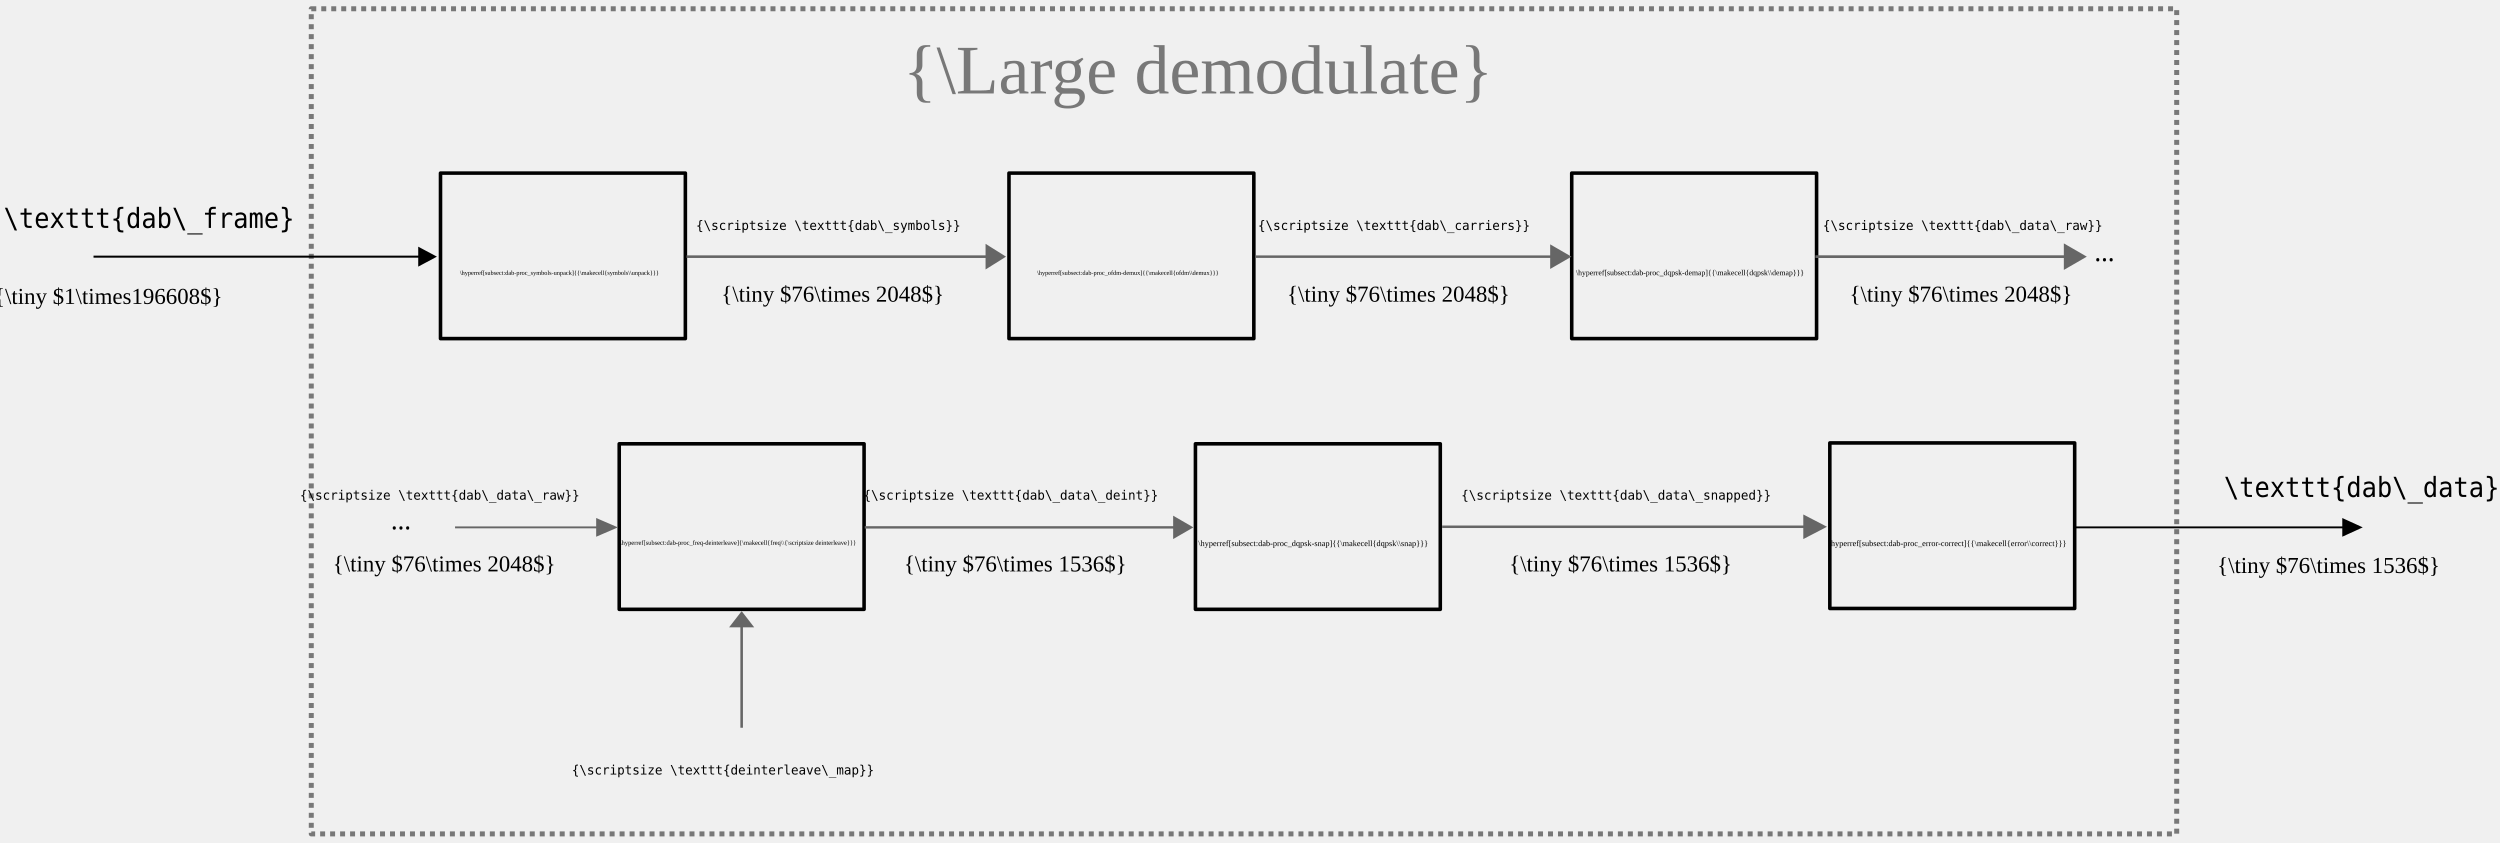
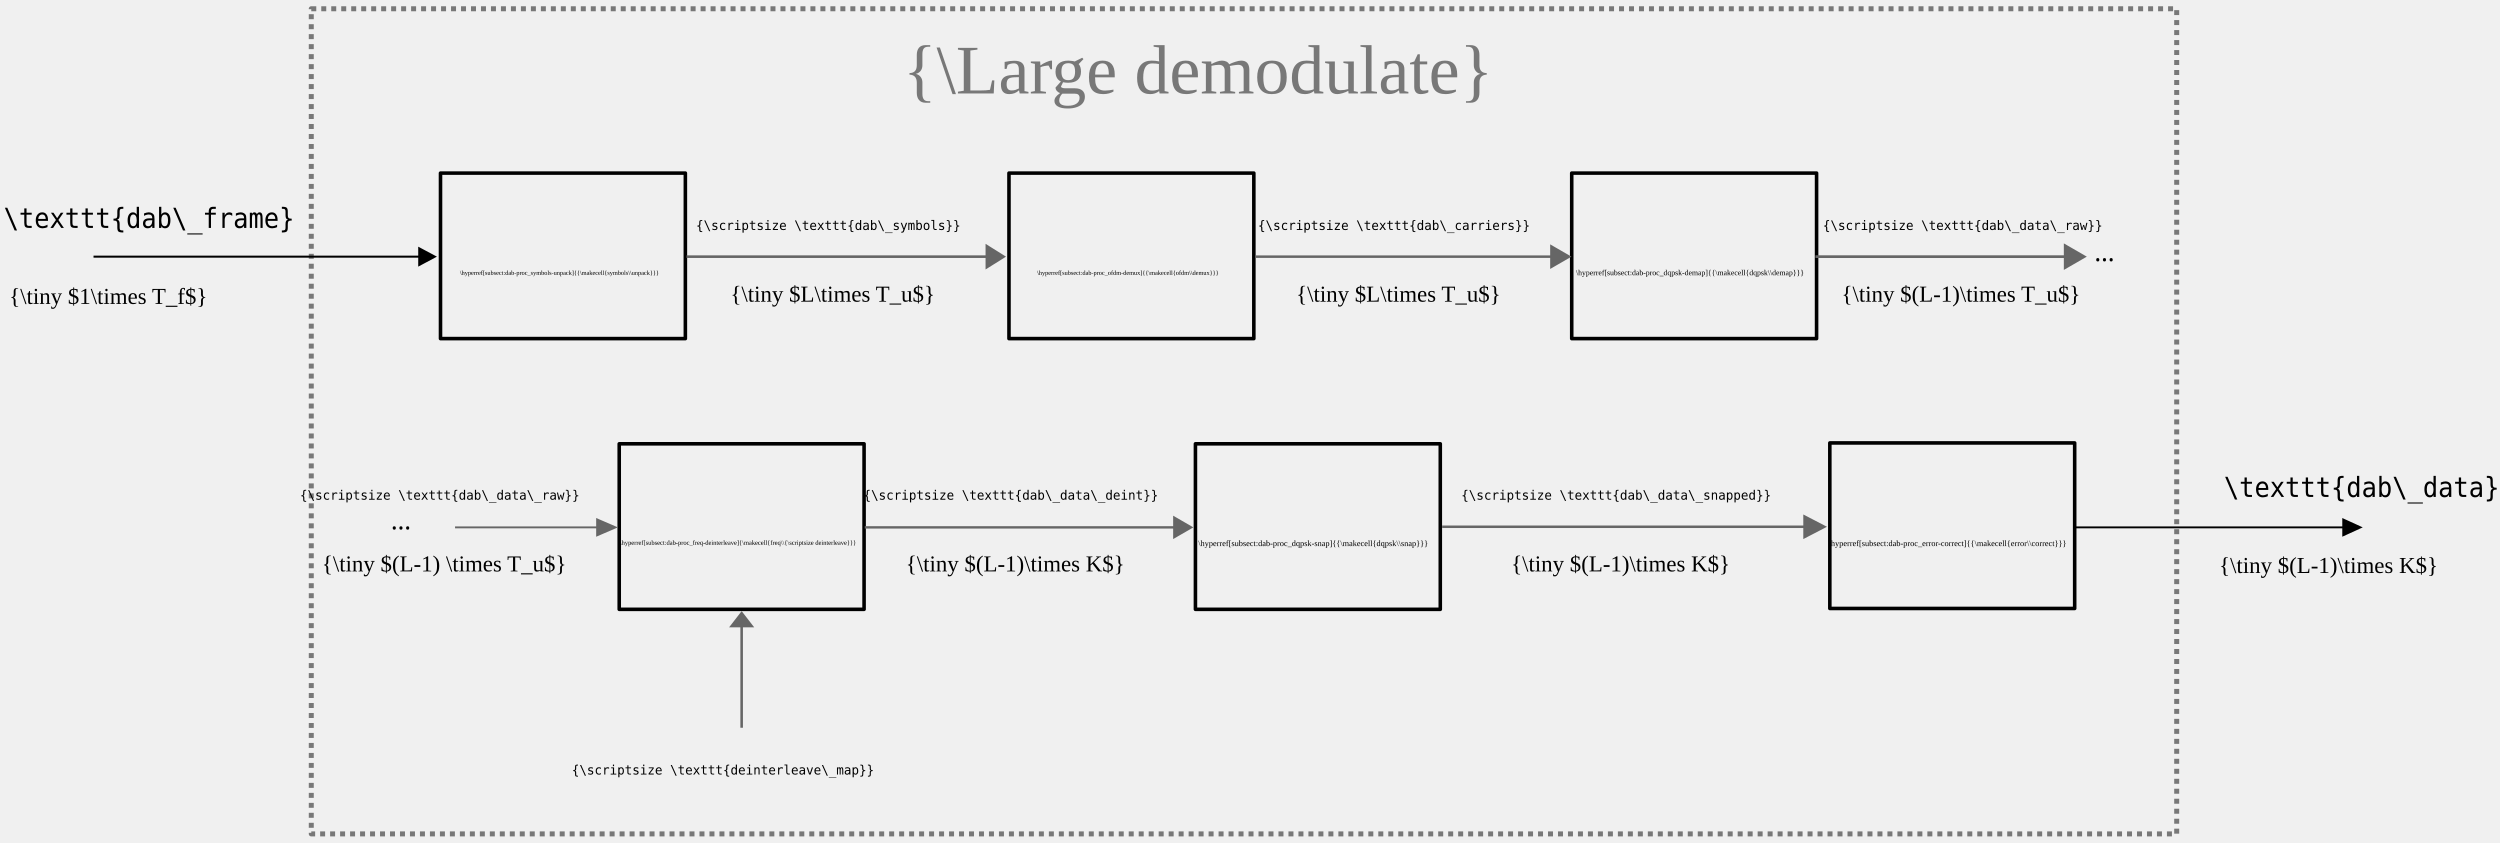
<svg xmlns="http://www.w3.org/2000/svg" width="2000.929" height="674.443" viewBox="0 0 529.412 178.446" version="1.1" id="svg8">
  <defs id="defs2">
    <marker style="overflow:visible" id="marker13568" refX="0" refY="0" orient="auto">
      <path transform="scale(0.8)" style="fill:#666666;fill-opacity:1;fill-rule:evenodd;stroke:#666666;stroke-width:1pt;stroke-opacity:1" d="M 5.77,0 -2.88,5 V -5 Z" id="path13566" />
    </marker>
    <marker style="overflow:visible" id="marker5211" refX="0" refY="0" orient="auto">
      <path transform="scale(0.8)" style="fill:#666666;fill-opacity:1;fill-rule:evenodd;stroke:#666666;stroke-width:1pt;stroke-opacity:1" d="M 5.77,0 -2.88,5 V -5 Z" id="path5209" />
    </marker>
    <marker style="overflow:visible" id="Arrow1Mend" refX="0" refY="0" orient="auto">
      <path transform="matrix(-0.4,0,0,-0.4,-4,0)" style="fill:#000000;fill-opacity:1;fill-rule:evenodd;stroke:#000000;stroke-width:1pt;stroke-opacity:1" d="M 0,0 5,-5 -12.5,0 5,5 Z" id="path1239" />
    </marker>
    <marker style="overflow:visible" id="Arrow2Mend" refX="0" refY="0" orient="auto">
      <path transform="scale(-0.6)" d="M 8.719,4.034 -2.207,0.016 8.719,-4.002 c -1.745,2.372 -1.735,5.617 -6e-7,8.035 z" style="fill:#000000;fill-opacity:1;fill-rule:evenodd;stroke:#000000;stroke-width:0.625;stroke-linejoin:round;stroke-opacity:1" id="path1257" />
    </marker>
    <marker style="overflow:visible" id="marker3063" refX="0" refY="0" orient="auto">
      <path transform="scale(0.8)" style="fill:#666666;fill-opacity:1;fill-rule:evenodd;stroke:#666666;stroke-width:1pt;stroke-opacity:1" d="M 5.77,0 -2.88,5 V -5 Z" id="path3061" />
    </marker>
    <marker style="overflow:visible" id="TriangleOutL" refX="0" refY="0" orient="auto">
      <path transform="scale(0.8)" style="fill-rule:evenodd;stroke:#000000;stroke-width:1pt" d="M 5.77,0 -2.88,5 V -5 Z" id="path2499" />
    </marker>
    <marker style="overflow:visible" id="marker2029" refX="0" refY="0" orient="auto">
      <path transform="scale(0.8)" style="fill:#000000;fill-opacity:1;fill-rule:evenodd;stroke:#000000;stroke-width:1pt;stroke-opacity:1" d="M 5.77,0 -2.88,5 V -5 Z" id="path2027" />
    </marker>
    <marker style="overflow:visible" id="marker1959" refX="0" refY="0" orient="auto">
      <path transform="scale(0.8)" style="fill:#000000;fill-opacity:1;fill-rule:evenodd;stroke:#000000;stroke-width:1pt;stroke-opacity:1" d="M 5.77,0 -2.88,5 V -5 Z" id="path1957" />
    </marker>
    <marker style="overflow:visible" id="marker1854" refX="0" refY="0" orient="auto">
      <path transform="scale(0.8)" style="fill:#666666;fill-opacity:1;fill-rule:evenodd;stroke:#666666;stroke-width:1pt;stroke-opacity:1" d="M 5.77,0 -2.88,5 V -5 Z" id="path1852" />
    </marker>
    <marker style="overflow:visible" id="marker3201" refX="0" refY="0" orient="auto">
      <path transform="scale(0.8)" style="fill:#000000;fill-opacity:1;fill-rule:evenodd;stroke:#000000;stroke-width:1pt;stroke-opacity:1" d="M 5.77,0 -2.88,5 V -5 Z" id="path3199" />
    </marker>
    <marker style="overflow:visible" id="marker1854-4" refX="0" refY="0" orient="auto">
      <path transform="scale(0.8)" style="fill:#666666;fill-opacity:1;fill-rule:evenodd;stroke:#666666;stroke-width:1pt;stroke-opacity:1" d="M 5.77,0 -2.88,5 V -5 Z" id="path1852-6" />
    </marker>
    <marker style="overflow:visible" id="marker1854-4-5" refX="0" refY="0" orient="auto">
      <path transform="scale(0.8)" style="fill:#666666;fill-opacity:1;fill-rule:evenodd;stroke:#666666;stroke-width:1pt;stroke-opacity:1" d="M 5.77,0 -2.88,5 V -5 Z" id="path1852-6-3" />
    </marker>
    <marker style="overflow:visible" id="marker1854-4-9" refX="0" refY="0" orient="auto">
      <path transform="scale(0.8)" style="fill:#000000;fill-opacity:1;fill-rule:evenodd;stroke:#000000;stroke-width:1pt;stroke-opacity:1" d="M 5.77,0 -2.88,5 V -5 Z" id="path1852-6-2" />
    </marker>
    <marker style="overflow:visible" id="marker1854-4-9-0" refX="0" refY="0" orient="auto">
      <path transform="scale(0.8)" style="fill:#666666;fill-opacity:1;fill-rule:evenodd;stroke:#666666;stroke-width:1pt;stroke-opacity:1" d="M 5.77,0 -2.88,5 V -5 Z" id="path1852-6-2-5" />
    </marker>
  </defs>
  <g id="layer1" transform="translate(7.73761,-58.07856)">
    <circle id="path130" style="fill:#000000;stroke:#000000;stroke-width:0.265" cx="45.851" cy="240.342" r="0" />
    <rect style="opacity:1;fill:#ffffff;fill-opacity:0;stroke:#000000;stroke-width:0.757;stroke-linejoin:round;stroke-miterlimit:10;stroke-opacity:1" id="rect10" width="51.852" height="35.052" x="85.545" y="94.734" rx="0" ry="4.8" />
    <rect style="opacity:1;fill:#ffffff;fill-opacity:0;stroke:#000000;stroke-width:0.757;stroke-linejoin:round;stroke-miterlimit:10;stroke-opacity:1" id="rect10-4" width="51.852" height="35.052" x="205.928" y="94.734" rx="0" ry="4.8" />
    <rect style="opacity:1;fill:#ffffff;fill-opacity:0;stroke:#000000;stroke-width:0.757;stroke-linejoin:round;stroke-miterlimit:10;stroke-opacity:1" id="rect10-3" width="51.852" height="35.052" x="325.097" y="94.734" rx="0" ry="4.8" />
    <g id="g913" transform="matrix(0.9624864,0,0,0.9624864,74.25679,-28.30877)" />
    <g id="g913-3" transform="matrix(0.9624864,0,0,0.9624864,182.9153,-16.86324)" style="stroke:#666666;stroke-width:0.55;stroke-miterlimit:4;stroke-dasharray:none">
      <path style="fill:none;stroke:#666666;stroke-width:0.55;stroke-linecap:butt;stroke-linejoin:miter;stroke-miterlimit:4;stroke-dasharray:none;stroke-opacity:1;marker-end:url(#marker3063)" d="M 78.159,134.332 H 144.543" id="path902-6" />
    </g>
    <path style="fill:none;stroke:#666666;stroke-width:0.571;stroke-linecap:butt;stroke-linejoin:miter;stroke-miterlimit:4;stroke-dasharray:none;stroke-opacity:1;marker-end:url(#marker5211)" d="M 376.71,112.429 H 430.93" id="path902-6-8" />
    <text xml:space="preserve" style="font-size:5.292px;line-height:1.25;font-family:sans-serif;word-spacing:0px;stroke-width:0.265" x="435.793" y="113.369" id="text1797">
      <tspan id="tspan1795" x="435.793" y="113.369" style="font-size:5.292px;stroke-width:0.265">...</tspan>
    </text>
    <text xml:space="preserve" style="font-size:5.292px;line-height:1.25;font-family:sans-serif;text-align:end;word-spacing:0px;text-anchor:end;stroke-width:0.265" x="86.184" y="170.168" id="text1797-2">
      <tspan id="tspan1795-8" x="86.184" y="170.168" style="font-size:5.292px;text-align:end;text-anchor:end;stroke-width:0.265">...</tspan>
    </text>
    <rect style="opacity:1;fill:#ffffff;fill-opacity:0;stroke:#000000;stroke-width:0.757;stroke-linejoin:round;stroke-miterlimit:10;stroke-opacity:1" id="rect10-48" width="51.852" height="35.052" x="123.392" y="152.062" rx="0" ry="4.8" />
    <rect style="opacity:1;fill:#ffffff;fill-opacity:0;stroke:#000000;stroke-width:0.757;stroke-linejoin:round;stroke-miterlimit:10;stroke-opacity:1" id="rect10-4-5" width="51.852" height="35.052" x="245.412" y="152.062" rx="0" ry="4.8" />
    <rect style="opacity:1;fill:#ffffff;fill-opacity:0;stroke:#000000;stroke-width:0.757;stroke-linejoin:round;stroke-miterlimit:10;stroke-opacity:1" id="rect10-3-8" width="51.852" height="35.052" x="379.754" y="151.878" rx="0" ry="4.8" />
    <g id="g913-3-1-7" transform="matrix(1.111018,0,0,0.8781215,344.6318,44.20016)">
      <path style="fill:none;stroke:#000000;stroke-width:0.458;stroke-linecap:butt;stroke-linejoin:miter;stroke-miterlimit:4;stroke-dasharray:none;stroke-opacity:1;marker-end:url(#marker3201)" d="M 78.159,142.984 H 130.589" id="path902-6-8-1" />
    </g>
    <text xml:space="preserve" style="font-size:6.615px;line-height:1.25;font-family:sans-serif;word-spacing:0px;fill:#000000;stroke-width:0.106" x="5.866" y="122.216" id="text1630">
      <tspan id="tspan1628" x="5.866" y="122.216" style="font-style:normal;font-variant:normal;font-weight:normal;font-stretch:normal;font-size:6.615px;font-family:'Times New Roman';-inkscape-font-specification:'Times New Roman, ';fill:#000000;stroke-width:0.106" />
    </text>
    <rect style="opacity:0.5;fill:#ffffff;fill-opacity:0;stroke:#000000;stroke-width:1.057;stroke-linejoin:round;stroke-miterlimit:10;stroke-dasharray:1.057, 1.057;stroke-dashoffset:0;stroke-opacity:1" id="rect10-48-2-7-0" width="395.029" height="174.743" x="58.18" y="59.93" rx="0" ry="23.93" />
    <text xml:space="preserve" style="font-size:14.756px;line-height:1.25;font-family:sans-serif;text-align:center;word-spacing:0px;text-anchor:middle;opacity:0.5;stroke-width:0.369" x="255.573" y="77.87" id="text2594-0">
      <tspan id="tspan2592-4" x="255.573" y="77.87" style="font-style:normal;font-variant:normal;font-weight:normal;font-stretch:normal;font-family:'Times New Roman';-inkscape-font-specification:'Times New Roman, ';text-align:center;text-anchor:middle;stroke-width:0.369">{\Large demodulate}</tspan>
    </text>
    <g id="g913-30-5" transform="matrix(1.289255,0,0,0.9624864,41.84339,58.66361)" style="stroke:#666666;stroke-width:0.419;stroke-miterlimit:4;stroke-dasharray:none">
      <path style="fill:none;stroke:#666666;stroke-width:0.419;stroke-linecap:butt;stroke-linejoin:miter;stroke-miterlimit:4;stroke-dasharray:none;stroke-opacity:1;marker-end:url(#marker1854)" d="M 36.286,115.424 H 60.653" id="path902-62-9" />
    </g>
    <g id="g913-30-5-4" transform="matrix(0.9142926,0,0,0.9142926,142.2042,64.22692)" style="stroke:#666666;stroke-width:0.55;stroke-miterlimit:4;stroke-dasharray:none">
      <path style="fill:none;stroke:#666666;stroke-width:0.55;stroke-linecap:butt;stroke-linejoin:miter;stroke-miterlimit:4;stroke-dasharray:none;stroke-opacity:1;marker-end:url(#marker1854-4)" d="M 36.286,115.424 H 109.282" id="path902-62-9-6" />
    </g>
    <g id="g913-30-5-4-0" transform="matrix(1.070712,0,0,0.9624864,258.7974,58.53576)" style="stroke:#666666;stroke-width:0.55;stroke-miterlimit:4;stroke-dasharray:none">
      <path style="fill:none;stroke:#666666;stroke-width:0.55;stroke-linecap:butt;stroke-linejoin:miter;stroke-miterlimit:4;stroke-dasharray:none;stroke-opacity:1;marker-end:url(#marker1854-4-5)" d="M 36.286,115.424 H 109.282" id="path902-62-9-6-4" />
    </g>
    <g id="g913-30-5-4-4" transform="matrix(0.9600157,0,0,0.88717,-22.76849,10.02831)" style="stroke-width:0.484;stroke-miterlimit:4;stroke-dasharray:none">
      <path style="fill:none;stroke:#000000;stroke-width:0.484;stroke-linecap:butt;stroke-linejoin:miter;stroke-miterlimit:4;stroke-dasharray:none;stroke-opacity:1;marker-end:url(#marker1854-4-9)" d="M 36.286,115.424 H 109.282" id="path902-62-9-6-5" />
    </g>
    <g id="g913-30-5-4-4-6" transform="matrix(0.8872332,0,0,0.9624864,105.4534,1.334982)" style="stroke:#666666;stroke-width:0.573;stroke-miterlimit:4;stroke-dasharray:none">
      <path style="fill:none;stroke:#666666;stroke-width:0.573;stroke-linecap:butt;stroke-linejoin:miter;stroke-miterlimit:4;stroke-dasharray:none;stroke-opacity:1;marker-end:url(#marker1854-4-9-0)" d="M 36.286,115.424 H 109.282" id="path902-62-9-6-5-7" />
    </g>
    <text xml:space="preserve" style="font-size:1.329px;line-height:1.25;font-family:'Times New Roman';-inkscape-font-specification:'Times New Roman, ';text-align:center;word-spacing:0px;text-anchor:middle;stroke-width:0.148" x="111.551" y="116.286" id="text2407">
      <tspan x="111.551" y="116.286" style="stroke-width:0.148" id="tspan2405">\hyperref[subsect:dab-proc_symbols-unpack]{{\makecell{symbols\\unpack}}}</tspan>
    </text>
    <text xml:space="preserve" style="font-size:5.623px;line-height:1.25;font-family:'Andale Mono';-inkscape-font-specification:'Andale Mono';text-align:start;word-spacing:0px;text-anchor:start;stroke-width:0.141" x="-7.285" y="101.805" id="text3327-9-9-4-3-3-8" transform="scale(0.9573486,1.044552)">
      <tspan x="-7.285" y="101.805" style="text-align:start;text-anchor:start;stroke-width:0.141" id="tspan300-0" dx="0 0 0 0 0 0 0 0 0 0 0 0 0 0 0 0 0">\texttt{dab\_frame}</tspan>
    </text>
    <text xml:space="preserve" style="font-size:4.844px;line-height:1.25;font-family:'Times New Roman';-inkscape-font-specification:'Times New Roman, ';text-align:center;word-spacing:0px;text-anchor:middle;stroke-width:0.097" x="18.22" y="122.437" id="text3659">
-       <tspan id="tspan3657" x="18.22" y="122.437" style="font-size:4.844px;text-align:center;text-anchor:middle;stroke-width:0.097">{\tiny $1\times196608$}</tspan>
+       <tspan id="tspan3657" x="18.22" y="122.437" style="font-size:4.844px;text-align:center;text-anchor:middle;stroke-width:0.097">{\tiny $1\times T_f$}</tspan>
    </text>
    <text xml:space="preserve" style="font-size:1.329px;line-height:1.25;font-family:'Times New Roman';-inkscape-font-specification:'Times New Roman, ';text-align:center;word-spacing:0px;text-anchor:middle;stroke-width:0.148" x="231.934" y="116.286" id="text3699">
      <tspan x="231.934" y="116.286" style="stroke-width:0.148" id="tspan3697">\hyperref[subsect:dab-proc_ofdm-demux]{{\makecell{ofdm\\demux}}}</tspan>
    </text>
    <text xml:space="preserve" style="font-size:1.645px;line-height:1.25;font-family:'Times New Roman';-inkscape-font-specification:'Times New Roman, ';text-align:center;word-spacing:0px;text-anchor:middle;stroke-width:0.183" x="351.172" y="116.362" id="text3703">
      <tspan x="351.172" y="116.362" style="stroke-width:0.183" id="tspan3709">\hyperref[subsect:dab-proc_dqpsk-demap]{{\makecell{dqpsk\\demap}}}</tspan>
    </text>
    <text xml:space="preserve" style="font-size:1.757px;line-height:1.25;font-family:'Times New Roman';-inkscape-font-specification:'Times New Roman, ';text-align:center;word-spacing:0px;text-anchor:middle;stroke-width:0.195" x="271.444" y="173.717" id="text3703-6">
      <tspan x="271.444" y="173.717" style="stroke-width:0.195" id="tspan3709-2">\hyperref[subsect:dab-proc_dqpsk-snap]{{\makecell{dqpsk\\snap}}}</tspan>
    </text>
    <text xml:space="preserve" style="font-size:1.757px;line-height:1.25;font-family:'Times New Roman';-inkscape-font-specification:'Times New Roman, ';text-align:center;word-spacing:0px;text-anchor:middle;stroke-width:0.195" x="405.785" y="173.717" id="text3736">
      <tspan x="405.785" y="173.717" style="stroke-width:0.195" id="tspan3734">\hyperref[subsect:dab-proc_error-correct]{{\makecell{error\\correct}}}</tspan>
    </text>
    <text xml:space="preserve" style="font-size:1.369px;line-height:1.25;font-family:'Times New Roman';-inkscape-font-specification:'Times New Roman, ';text-align:center;word-spacing:0px;text-anchor:middle;stroke-width:0.152" x="149.4" y="173.446" id="text3740">
      <tspan x="149.4" y="173.446" style="stroke-width:0.152" id="tspan3738">\hyperref[subsect:dab-proc_freq-deinterleave]{\makecell{freq\\{\scriptsize deinterleave}}}</tspan>
    </text>
    <text xml:space="preserve" style="font-size:4.844px;line-height:1.25;font-family:'Times New Roman';-inkscape-font-specification:'Times New Roman, ';text-align:center;word-spacing:0px;text-anchor:middle;stroke-width:0.097" x="171.622" y="121.962" id="text3798">
-       <tspan id="tspan3796" x="171.622" y="121.962" style="font-size:4.844px;text-align:center;text-anchor:middle;stroke-width:0.097">{\tiny $76\times 2048$}</tspan>
+       <tspan id="tspan3796" x="171.622" y="121.962" style="font-size:4.844px;text-align:center;text-anchor:middle;stroke-width:0.097">{\tiny $L\times T_u$}</tspan>
    </text>
    <text xml:space="preserve" style="font-size:2.715px;line-height:1.25;font-family:'Andale Mono';-inkscape-font-specification:'Andale Mono';text-align:center;word-spacing:0px;text-anchor:middle;stroke-width:0.068" x="175.324" y="104.55" id="text3327-9-9-4-3-3-8-8" transform="scale(0.9791323,1.021313)">
      <tspan x="175.324" y="104.55" style="text-align:center;text-anchor:middle;stroke-width:0.068" id="tspan300-0-3" dx="0 0 0 0 0 0 0 0 0 0 0 0 0 0 0 0 0 0 0 0 0 0 0 0 0 0">{\scriptsize \texttt{dab\_symbols}}</tspan>
    </text>
    <text xml:space="preserve" style="font-size:4.844px;line-height:1.25;font-family:'Times New Roman';-inkscape-font-specification:'Times New Roman, ';text-align:center;word-spacing:0px;text-anchor:middle;stroke-width:0.097" x="291.423" y="121.962" id="text3868">
-       <tspan id="tspan3866" x="291.423" y="121.962" style="font-size:4.844px;text-align:center;text-anchor:middle;stroke-width:0.097">{\tiny $76\times 2048$}</tspan>
+       <tspan id="tspan3866" x="291.423" y="121.962" style="font-size:4.844px;text-align:center;text-anchor:middle;stroke-width:0.097">{\tiny $L\times T_u$}</tspan>
    </text>
    <text xml:space="preserve" style="font-size:2.715px;line-height:1.25;font-family:'Andale Mono';-inkscape-font-specification:'Andale Mono';text-align:center;word-spacing:0px;text-anchor:middle;stroke-width:0.068" x="297.678" y="104.55" id="text3872" transform="scale(0.9791323,1.021313)">
      <tspan x="297.678" y="104.55" style="text-align:center;text-anchor:middle;stroke-width:0.068" id="tspan3870" dx="0 0 0 0 0 0 0 0 0 0 0 0 0 0 0 0 0 0 0 0 0 0 0 0 0 0">{\scriptsize \texttt{dab\_carriers}}</tspan>
    </text>
    <text xml:space="preserve" style="font-size:4.844px;line-height:1.25;font-family:'Times New Roman';-inkscape-font-specification:'Times New Roman, ';text-align:center;word-spacing:0px;text-anchor:middle;stroke-width:0.097" x="410.542" y="121.962" id="text3894">
-       <tspan id="tspan3892" x="410.542" y="121.962" style="font-size:4.844px;text-align:center;text-anchor:middle;stroke-width:0.097">{\tiny $76\times 2048$}</tspan>
+       <tspan id="tspan3892" x="410.542" y="121.962" style="font-size:4.844px;text-align:center;text-anchor:middle;stroke-width:0.097">{\tiny $(L-1)\times T_u$}</tspan>
    </text>
    <text xml:space="preserve" style="font-size:2.715px;line-height:1.25;font-family:'Andale Mono';-inkscape-font-specification:'Andale Mono';text-align:center;word-spacing:0px;text-anchor:middle;stroke-width:0.068" x="420.671" y="104.55" id="text3898" transform="scale(0.9791323,1.021313)">
      <tspan x="420.671" y="104.55" style="text-align:center;text-anchor:middle;stroke-width:0.068" id="tspan3896" dx="0 0 0 0 0 0 0 0 0 0 0 0 0 0 0 0 0 0 0 0 0 0 0 0 0 0">{\scriptsize \texttt{dab\_data\_raw}}</tspan>
    </text>
    <text xml:space="preserve" style="font-size:4.844px;line-height:1.25;font-family:'Times New Roman';-inkscape-font-specification:'Times New Roman, ';text-align:center;word-spacing:0px;text-anchor:middle;stroke-width:0.097" x="89.345" y="179.085" id="text3798-6">
-       <tspan id="tspan3796-8" x="89.345" y="179.085" style="font-size:4.844px;text-align:center;text-anchor:middle;stroke-width:0.097">{\tiny $76\times 2048$}</tspan>
+       <tspan id="tspan3796-8" x="89.345" y="179.085" style="font-size:4.844px;text-align:center;text-anchor:middle;stroke-width:0.097">{\tiny $(L-1) \times T_u$}</tspan>
    </text>
    <text xml:space="preserve" style="font-size:2.715px;line-height:1.25;font-family:'Andale Mono';-inkscape-font-specification:'Andale Mono';text-align:center;word-spacing:0px;text-anchor:middle;stroke-width:0.068" x="91.293" y="160.481" id="text3327-9-9-4-3-3-8-8-7" transform="scale(0.9791323,1.021313)">
      <tspan x="91.293" y="160.481" style="text-align:center;text-anchor:middle;stroke-width:0.068" id="tspan300-0-3-3" dx="0 0 0 0 0 0 0 0 0 0 0 0 0 0 0 0 0 0 0 0 0 0 0 0 0 0">{\scriptsize \texttt{dab\_data\_raw}}</tspan>
    </text>
    <text xml:space="preserve" style="font-size:4.844px;line-height:1.25;font-family:'Times New Roman';-inkscape-font-specification:'Times New Roman, ';text-align:center;word-spacing:0px;text-anchor:middle;stroke-width:0.097" x="210.288" y="179.085" id="text5626">
-       <tspan id="tspan5624" x="210.288" y="179.085" style="font-size:4.844px;text-align:center;text-anchor:middle;stroke-width:0.097">{\tiny $76\times 1536$}</tspan>
+       <tspan id="tspan5624" x="210.288" y="179.085" style="font-size:4.844px;text-align:center;text-anchor:middle;stroke-width:0.097">{\tiny $(L-1)\times K$}</tspan>
    </text>
    <text xml:space="preserve" style="font-size:2.715px;line-height:1.25;font-family:'Andale Mono';-inkscape-font-specification:'Andale Mono';text-align:center;word-spacing:0px;text-anchor:middle;stroke-width:0.068" x="214.813" y="160.481" id="text5630" transform="scale(0.9791323,1.021313)">
      <tspan x="214.813" y="160.481" style="text-align:center;text-anchor:middle;stroke-width:0.068" id="tspan5628" dx="0 0 0 0 0 0 0 0 0 0 0 0 0 0 0 0 0 0 0 0 0 0 0 0 0 0">{\scriptsize \texttt{dab\_data\_deint}}</tspan>
    </text>
    <text xml:space="preserve" style="font-size:4.844px;line-height:1.25;font-family:'Times New Roman';-inkscape-font-specification:'Times New Roman, ';text-align:center;word-spacing:0px;text-anchor:middle;stroke-width:0.097" x="338.469" y="179.085" id="text5634">
-       <tspan id="tspan5632" x="338.469" y="179.085" style="font-size:4.844px;text-align:center;text-anchor:middle;stroke-width:0.097">{\tiny $76\times 1536$}</tspan>
+       <tspan id="tspan5632" x="338.469" y="179.085" style="font-size:4.844px;text-align:center;text-anchor:middle;stroke-width:0.097">{\tiny $(L-1)\times K$}</tspan>
    </text>
    <text xml:space="preserve" style="font-size:2.715px;line-height:1.25;font-family:'Andale Mono';-inkscape-font-specification:'Andale Mono';text-align:center;word-spacing:0px;text-anchor:middle;stroke-width:0.068" x="345.726" y="160.481" id="text5638" transform="scale(0.9791323,1.021313)">
      <tspan x="345.726" y="160.481" style="text-align:center;text-anchor:middle;stroke-width:0.068" id="tspan5636" dx="0 0 0 0 0 0 0 0 0 0 0 0 0 0 0 0 0 0 0 0 0 0 0 0 0 0">{\scriptsize \texttt{dab\_data\_snapped}}</tspan>
    </text>
    <text xml:space="preserve" style="font-size:5.623px;line-height:1.25;font-family:'Andale Mono';-inkscape-font-specification:'Andale Mono';text-align:start;word-spacing:0px;text-anchor:start;stroke-width:0.141" x="483.835" y="156.352" id="text3327-9-9-4-3-3-8-0" transform="scale(0.9573486,1.044552)">
      <tspan x="483.835" y="156.352" style="text-align:start;text-anchor:start;stroke-width:0.141" id="tspan300-0-6" dx="0 0 0 0 0 0 0 0 0 0 0 0 0">\texttt{dab\_data}</tspan>
    </text>
    <text xml:space="preserve" style="font-size:4.844px;line-height:1.25;font-family:'Times New Roman';-inkscape-font-specification:'Times New Roman, ';text-align:center;word-spacing:0px;text-anchor:middle;stroke-width:0.097" x="488.394" y="179.415" id="text3659-3">
-       <tspan id="tspan3657-0" x="488.394" y="179.415" style="font-size:4.844px;text-align:center;text-anchor:middle;stroke-width:0.097">{\tiny $76\times 1536$}</tspan>
+       <tspan id="tspan3657-0" x="488.394" y="179.415" style="font-size:4.844px;text-align:center;text-anchor:middle;stroke-width:0.097">{\tiny $(L-1)\times K$}</tspan>
    </text>
    <g id="g13436" transform="matrix(1.289255,0,0,0.9624864,41.84339,58.66361)" style="stroke:#666666;stroke-width:0.419;stroke-miterlimit:4;stroke-dasharray:none">
      <path style="fill:none;stroke:#666666;stroke-width:0.419;stroke-linecap:butt;stroke-linejoin:miter;stroke-miterlimit:4;stroke-dasharray:none;stroke-opacity:1;marker-end:url(#marker13568)" d="m 83.362,159.509 0,-23.279" id="path13434" />
    </g>
    <text xml:space="preserve" style="font-size:2.715px;line-height:1.25;font-family:'Andale Mono';-inkscape-font-specification:'Andale Mono';text-align:center;word-spacing:0px;text-anchor:middle;stroke-width:0.068" x="152.545" y="217.464" id="text3327-9-9-4-3-3-8-8-7-4" transform="scale(0.9791323,1.021313)">
      <tspan x="152.545" y="217.464" style="text-align:center;text-anchor:middle;stroke-width:0.068" id="tspan300-0-3-3-5" dx="0 0 0 0 0 0 0 0 0 0 0 0 0 0 0 0 0 0 0 0 0">{\scriptsize \texttt{deinterleave\_map}}</tspan>
    </text>
  </g>
</svg>
